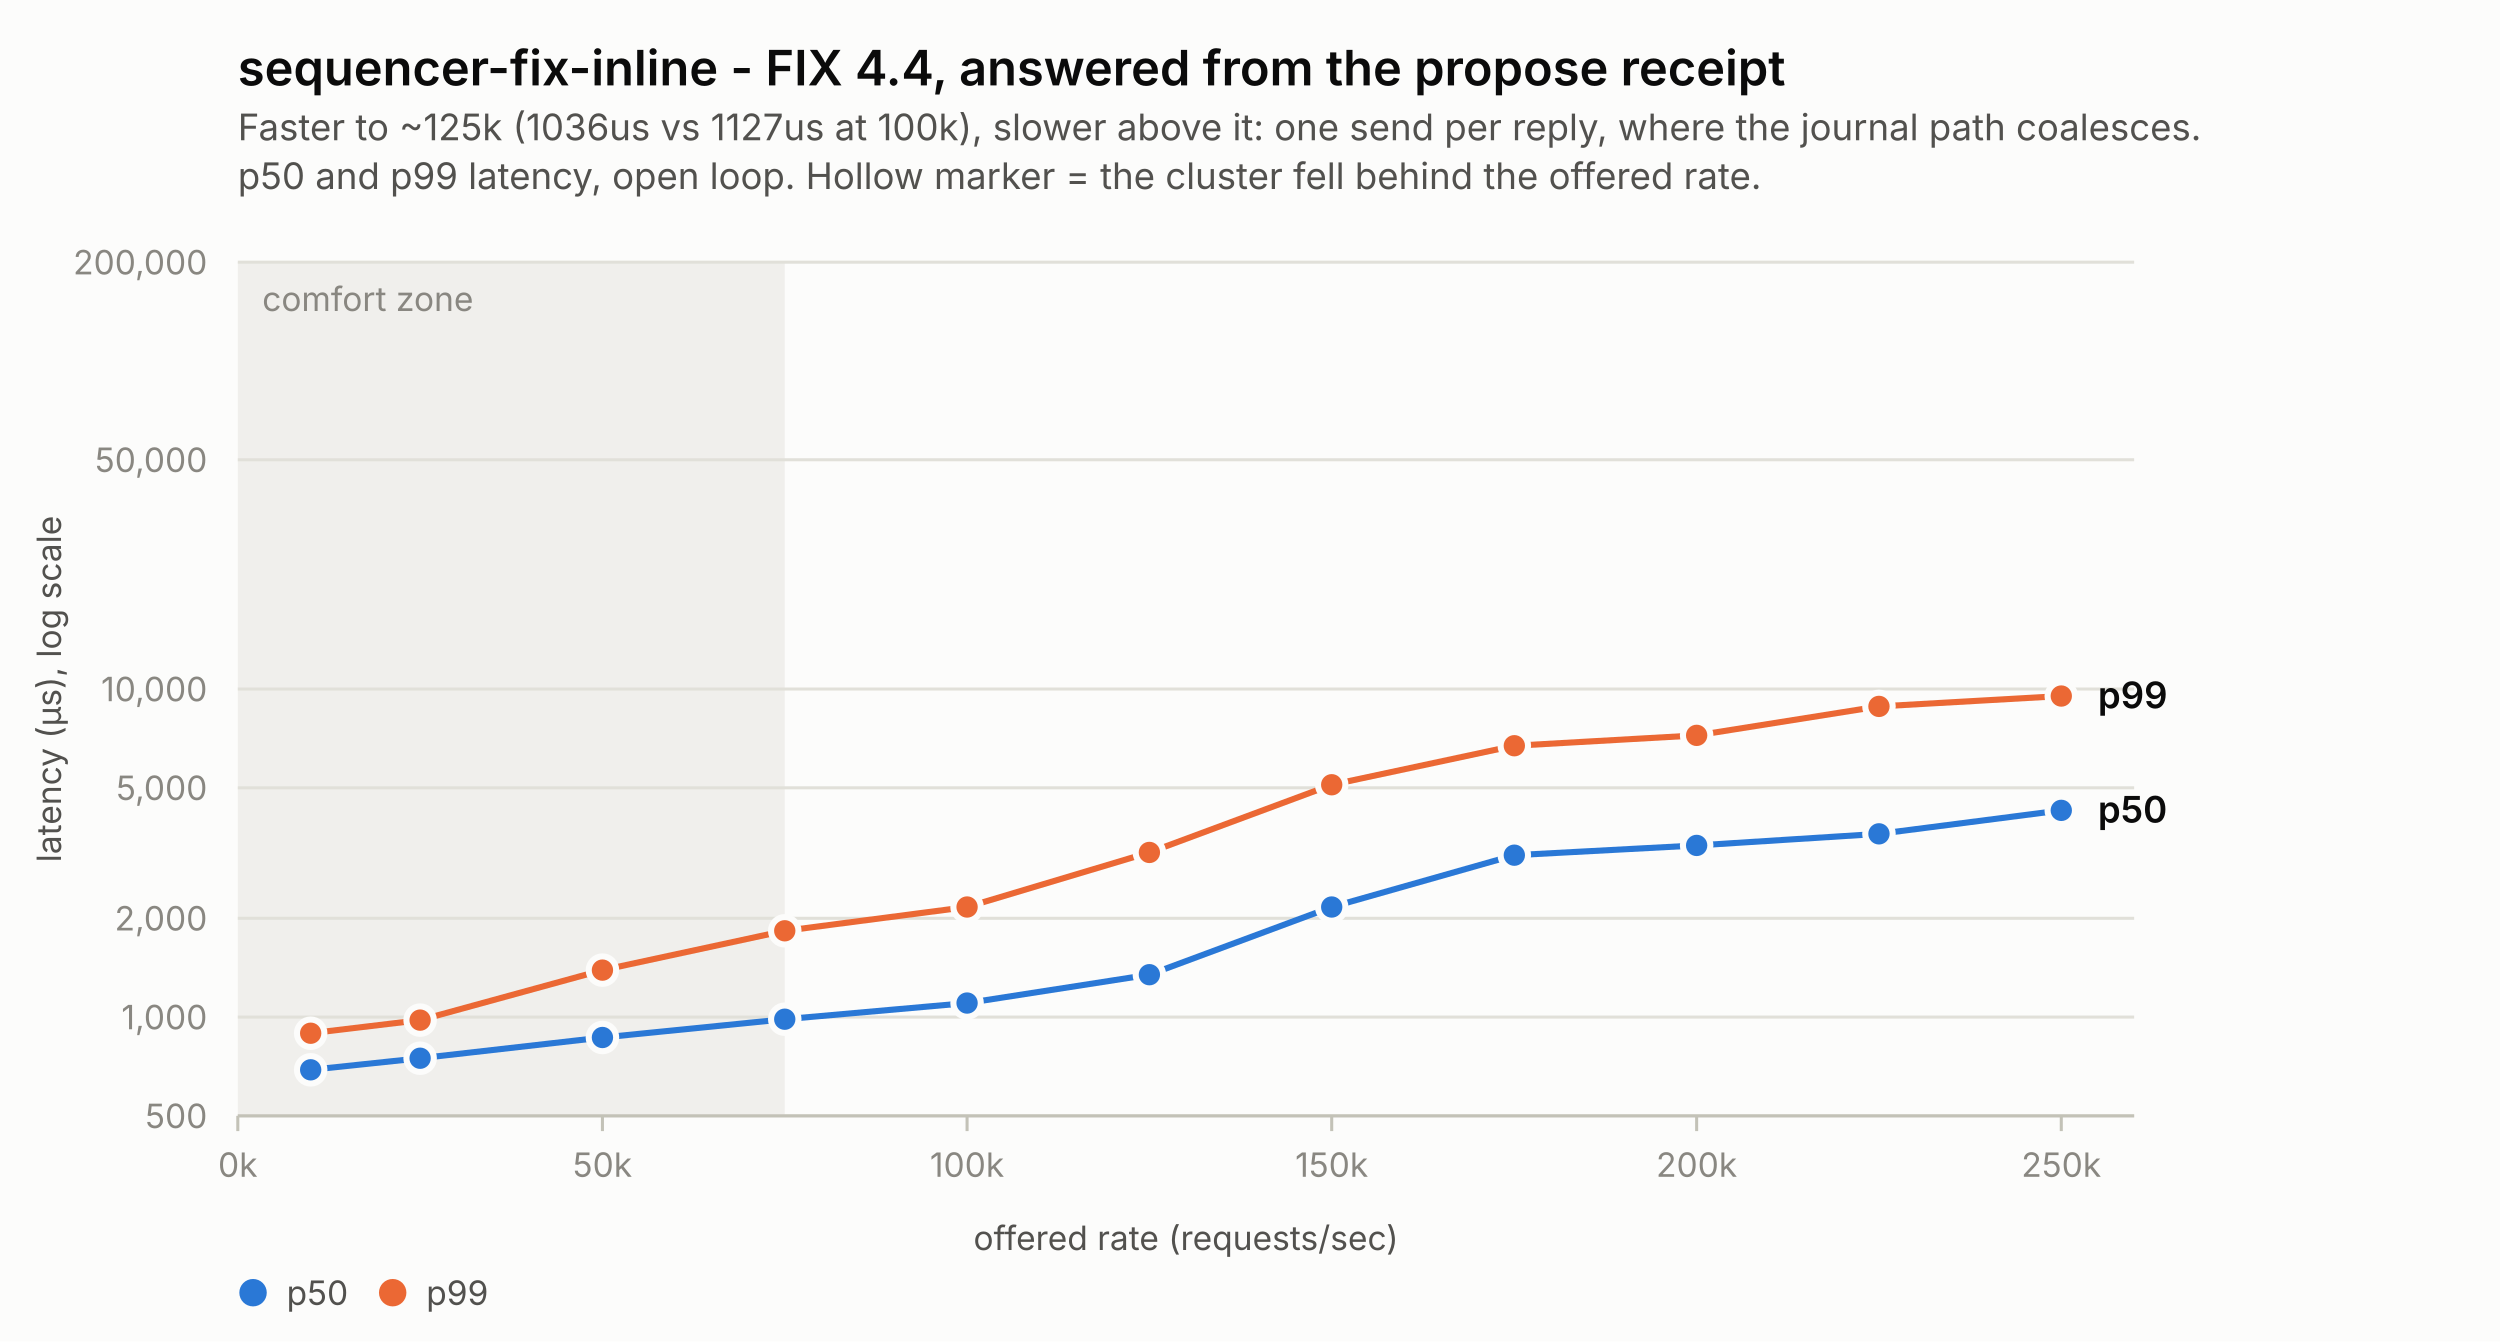
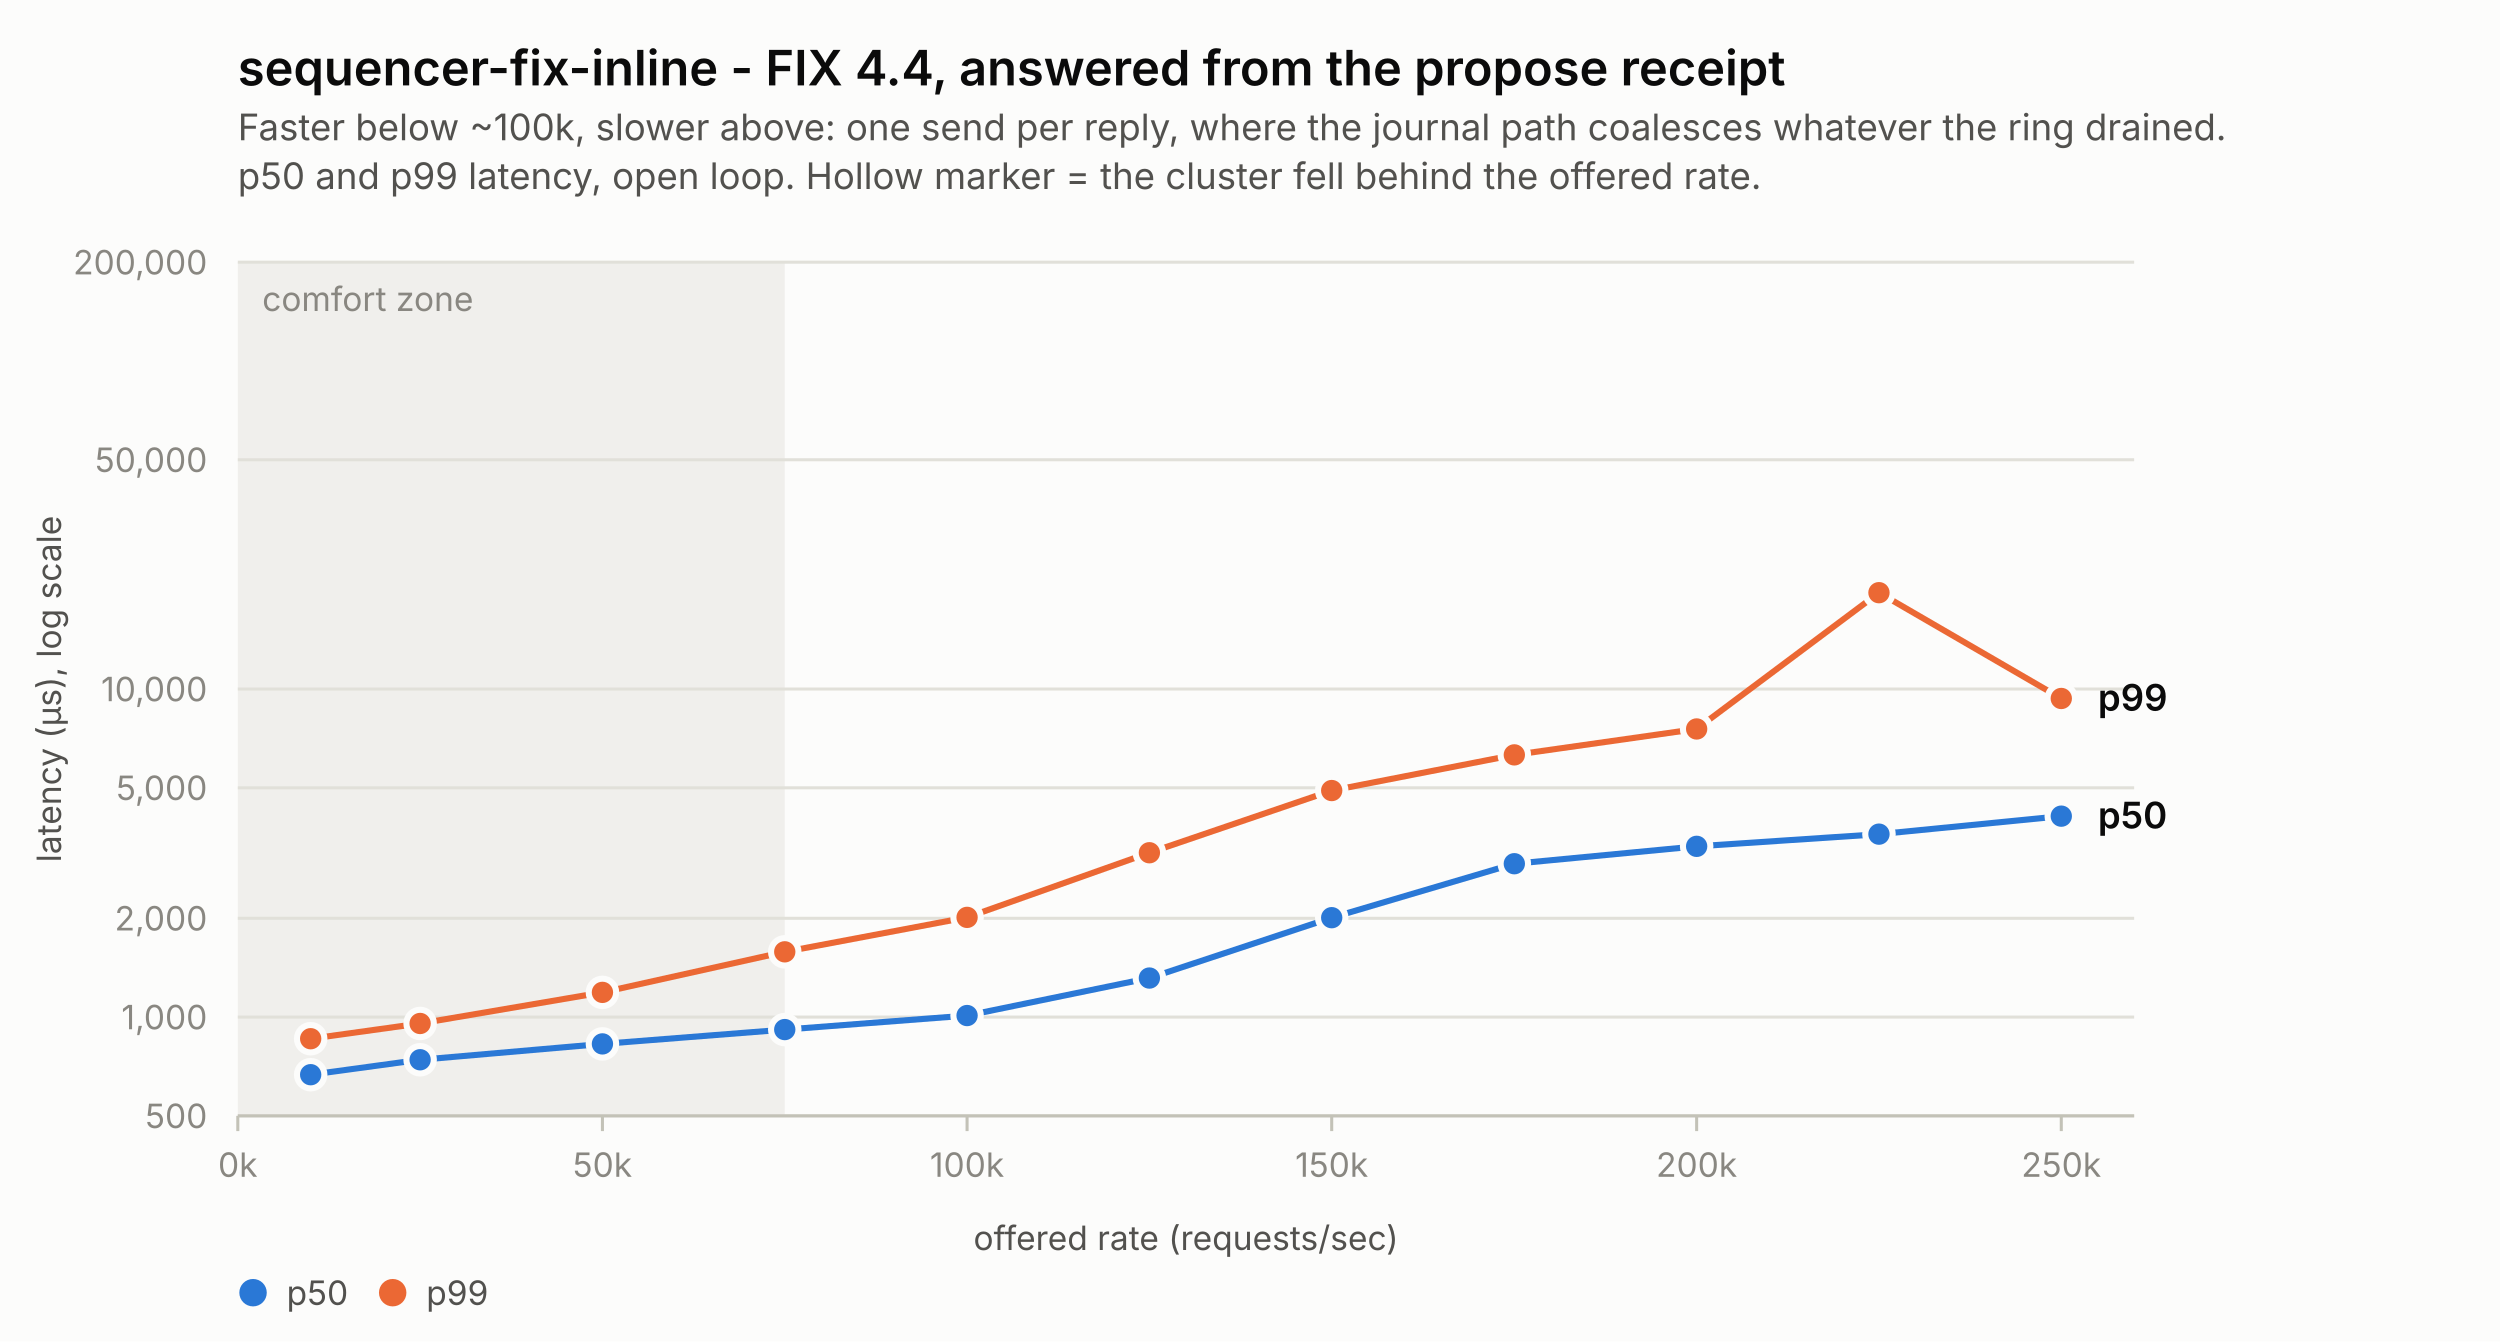
<svg xmlns="http://www.w3.org/2000/svg" width="820" height="440" viewBox="0 0 820 440" font-family="system-ui,-apple-system,&quot;Segoe UI&quot;,sans-serif" role="img" aria-label="sequencer-fix-inline - FIX 4.4, answered from the propose receipt">
  <rect width="820" height="440" fill="#fcfcfb" />
  <text x="78" y="28" font-size="16" font-weight="600" fill="#0b0b0b">sequencer-fix-inline - FIX 4.4, answered from the propose receipt</text>
-   <text x="78" y="46" font-size="12" fill="#52514e">Faster to ~125k (1036us vs 1127us at 100k), slower above it: one send per reply, where the journal path coalesces.</text>
+   <text x="78" y="46" font-size="12" fill="#52514e">Faster below ~100k, slower above: one send per reply, where the journal path coalesces whatever the ring drained.</text>
  <text x="78" y="62" font-size="12" fill="#52514e">p50 and p99 latency, open loop. Hollow marker = the cluster fell behind the offered rate.</text>
  <rect x="78" y="86" width="179.4" height="280" fill="#f0efec" />
  <text x="86" y="102" font-size="11" fill="#898781">comfort zone</text>
  <line x1="78" y1="366.0" x2="700" y2="366.0" stroke="#e1e0d9" stroke-width="1" />
  <text x="68" y="370.0" font-size="11" fill="#898781" text-anchor="end">500</text>
  <line x1="78" y1="333.6" x2="700" y2="333.6" stroke="#e1e0d9" stroke-width="1" />
  <text x="68" y="337.6" font-size="11" fill="#898781" text-anchor="end">1,000</text>
  <line x1="78" y1="301.2" x2="700" y2="301.2" stroke="#e1e0d9" stroke-width="1" />
  <text x="68" y="305.2" font-size="11" fill="#898781" text-anchor="end">2,000</text>
  <line x1="78" y1="258.4" x2="700" y2="258.4" stroke="#e1e0d9" stroke-width="1" />
  <text x="68" y="262.4" font-size="11" fill="#898781" text-anchor="end">5,000</text>
  <line x1="78" y1="226.0" x2="700" y2="226.0" stroke="#e1e0d9" stroke-width="1" />
  <text x="68" y="230.0" font-size="11" fill="#898781" text-anchor="end">10,000</text>
  <line x1="78" y1="150.8" x2="700" y2="150.8" stroke="#e1e0d9" stroke-width="1" />
  <text x="68" y="154.8" font-size="11" fill="#898781" text-anchor="end">50,000</text>
  <line x1="78" y1="86.0" x2="700" y2="86.0" stroke="#e1e0d9" stroke-width="1" />
  <text x="68" y="90.0" font-size="11" fill="#898781" text-anchor="end">200,000</text>
  <text x="20" y="226" font-size="11" fill="#52514e" text-anchor="middle" transform="rotate(-90 20 226)">latency (µs), log scale</text>
  <line x1="78" y1="366" x2="700" y2="366" stroke="#c3c2b7" stroke-width="1" />
  <line x1="78.0" y1="366" x2="78.0" y2="371" stroke="#c3c2b7" stroke-width="1" />
  <text x="78.0" y="386" font-size="11" fill="#898781" text-anchor="middle">0k</text>
  <line x1="197.6" y1="366" x2="197.6" y2="371" stroke="#c3c2b7" stroke-width="1" />
  <text x="197.6" y="386" font-size="11" fill="#898781" text-anchor="middle">50k</text>
  <line x1="317.2" y1="366" x2="317.2" y2="371" stroke="#c3c2b7" stroke-width="1" />
  <text x="317.2" y="386" font-size="11" fill="#898781" text-anchor="middle">100k</text>
  <line x1="436.8" y1="366" x2="436.8" y2="371" stroke="#c3c2b7" stroke-width="1" />
  <text x="436.8" y="386" font-size="11" fill="#898781" text-anchor="middle">150k</text>
  <line x1="556.5" y1="366" x2="556.5" y2="371" stroke="#c3c2b7" stroke-width="1" />
  <text x="556.5" y="386" font-size="11" fill="#898781" text-anchor="middle">200k</text>
  <line x1="676.1" y1="366" x2="676.1" y2="371" stroke="#c3c2b7" stroke-width="1" />
  <text x="676.1" y="386" font-size="11" fill="#898781" text-anchor="middle">250k</text>
  <text x="389" y="410" font-size="11" fill="#52514e" text-anchor="middle">offered rate (requests/sec)</text>
  <defs>
    <clipPath id="plot">
      <rect x="72" y="80" width="634" height="292" />
    </clipPath>
  </defs>
  <g clip-path="url(#plot)">
-     <path d="M101.9,338.9 L137.8,334.6 L197.6,318.2 L257.4,305.3 L317.2,297.5 L377.0,279.6 L436.8,257.4 L496.7,244.6 L556.5,241.2 L616.3,231.7 L676.1,228.3" fill="none" stroke="#eb6834" stroke-width="2" stroke-linejoin="round" stroke-linecap="round" />
-     <circle cx="101.9" cy="338.9" r="4.5" fill="#eb6834" stroke="#fcfcfb" stroke-width="2" />
-     <circle cx="137.8" cy="334.6" r="4.5" fill="#eb6834" stroke="#fcfcfb" stroke-width="2" />
-     <circle cx="197.6" cy="318.2" r="4.5" fill="#eb6834" stroke="#fcfcfb" stroke-width="2" />
-     <circle cx="257.4" cy="305.3" r="4.5" fill="#eb6834" stroke="#fcfcfb" stroke-width="2" />
-     <circle cx="317.2" cy="297.5" r="4.5" fill="#eb6834" stroke="#fcfcfb" stroke-width="2" />
-     <circle cx="377.0" cy="279.6" r="4.5" fill="#eb6834" stroke="#fcfcfb" stroke-width="2" />
-     <circle cx="436.8" cy="257.4" r="4.5" fill="#eb6834" stroke="#fcfcfb" stroke-width="2" />
-     <circle cx="496.7" cy="244.6" r="4.5" fill="#eb6834" stroke="#fcfcfb" stroke-width="2" />
-     <circle cx="556.5" cy="241.2" r="4.5" fill="#eb6834" stroke="#fcfcfb" stroke-width="2" />
-     <circle cx="616.3" cy="231.7" r="4.5" fill="#eb6834" stroke="#fcfcfb" stroke-width="2" />
-     <circle cx="676.1" cy="228.3" r="4.5" fill="#eb6834" stroke="#fcfcfb" stroke-width="2" />
-     <path d="M101.9,350.9 L137.8,347.1 L197.6,340.3 L257.4,334.3 L317.2,329.0 L377.0,319.7 L436.8,297.5 L496.7,280.5 L556.5,277.3 L616.3,273.5 L676.1,265.8" fill="none" stroke="#2a78d6" stroke-width="2" stroke-linejoin="round" stroke-linecap="round" />
-     <circle cx="101.9" cy="350.9" r="4.5" fill="#2a78d6" stroke="#fcfcfb" stroke-width="2" />
-     <circle cx="137.8" cy="347.1" r="4.5" fill="#2a78d6" stroke="#fcfcfb" stroke-width="2" />
-     <circle cx="197.6" cy="340.3" r="4.5" fill="#2a78d6" stroke="#fcfcfb" stroke-width="2" />
-     <circle cx="257.4" cy="334.3" r="4.5" fill="#2a78d6" stroke="#fcfcfb" stroke-width="2" />
-     <circle cx="317.2" cy="329.0" r="4.5" fill="#2a78d6" stroke="#fcfcfb" stroke-width="2" />
-     <circle cx="377.0" cy="319.7" r="4.5" fill="#2a78d6" stroke="#fcfcfb" stroke-width="2" />
-     <circle cx="436.8" cy="297.5" r="4.5" fill="#2a78d6" stroke="#fcfcfb" stroke-width="2" />
-     <circle cx="496.7" cy="280.5" r="4.5" fill="#2a78d6" stroke="#fcfcfb" stroke-width="2" />
-     <circle cx="556.5" cy="277.3" r="4.5" fill="#2a78d6" stroke="#fcfcfb" stroke-width="2" />
-     <circle cx="616.3" cy="273.5" r="4.5" fill="#2a78d6" stroke="#fcfcfb" stroke-width="2" />
-     <circle cx="676.1" cy="265.8" r="4.5" fill="#2a78d6" stroke="#fcfcfb" stroke-width="2" />
+     <path d="M101.9,340.7 L137.8,335.7 L197.6,325.5 L257.4,312.2 L317.2,300.9 L377.0,279.7 L436.8,259.3 L496.7,247.6 L556.5,239.1 L616.3,194.4 L676.1,229.1" fill="none" stroke="#eb6834" stroke-width="2" stroke-linejoin="round" stroke-linecap="round" />
+     <circle cx="101.9" cy="340.7" r="4.5" fill="#eb6834" stroke="#fcfcfb" stroke-width="2" />
+     <circle cx="137.8" cy="335.7" r="4.5" fill="#eb6834" stroke="#fcfcfb" stroke-width="2" />
+     <circle cx="197.6" cy="325.5" r="4.5" fill="#eb6834" stroke="#fcfcfb" stroke-width="2" />
+     <circle cx="257.4" cy="312.2" r="4.5" fill="#eb6834" stroke="#fcfcfb" stroke-width="2" />
+     <circle cx="317.2" cy="300.9" r="4.5" fill="#eb6834" stroke="#fcfcfb" stroke-width="2" />
+     <circle cx="377.0" cy="279.7" r="4.5" fill="#eb6834" stroke="#fcfcfb" stroke-width="2" />
+     <circle cx="436.8" cy="259.3" r="4.5" fill="#eb6834" stroke="#fcfcfb" stroke-width="2" />
+     <circle cx="496.7" cy="247.6" r="4.5" fill="#eb6834" stroke="#fcfcfb" stroke-width="2" />
+     <circle cx="556.5" cy="239.1" r="4.5" fill="#eb6834" stroke="#fcfcfb" stroke-width="2" />
+     <circle cx="616.3" cy="194.4" r="4.5" fill="#eb6834" stroke="#fcfcfb" stroke-width="2" />
+     <circle cx="676.1" cy="229.1" r="4.5" fill="#eb6834" stroke="#fcfcfb" stroke-width="2" />
+     <path d="M101.9,352.5 L137.8,347.6 L197.6,342.4 L257.4,337.7 L317.2,333.1 L377.0,320.8 L436.8,301.0 L496.7,283.3 L556.5,277.6 L616.3,273.6 L676.1,267.7" fill="none" stroke="#2a78d6" stroke-width="2" stroke-linejoin="round" stroke-linecap="round" />
+     <circle cx="101.9" cy="352.5" r="4.5" fill="#2a78d6" stroke="#fcfcfb" stroke-width="2" />
+     <circle cx="137.8" cy="347.6" r="4.5" fill="#2a78d6" stroke="#fcfcfb" stroke-width="2" />
+     <circle cx="197.6" cy="342.4" r="4.5" fill="#2a78d6" stroke="#fcfcfb" stroke-width="2" />
+     <circle cx="257.4" cy="337.7" r="4.5" fill="#2a78d6" stroke="#fcfcfb" stroke-width="2" />
+     <circle cx="317.2" cy="333.1" r="4.5" fill="#2a78d6" stroke="#fcfcfb" stroke-width="2" />
+     <circle cx="377.0" cy="320.8" r="4.5" fill="#2a78d6" stroke="#fcfcfb" stroke-width="2" />
+     <circle cx="436.8" cy="301.0" r="4.5" fill="#2a78d6" stroke="#fcfcfb" stroke-width="2" />
+     <circle cx="496.7" cy="283.3" r="4.5" fill="#2a78d6" stroke="#fcfcfb" stroke-width="2" />
+     <circle cx="556.5" cy="277.6" r="4.5" fill="#2a78d6" stroke="#fcfcfb" stroke-width="2" />
+     <circle cx="616.3" cy="273.6" r="4.5" fill="#2a78d6" stroke="#fcfcfb" stroke-width="2" />
+     <circle cx="676.1" cy="267.7" r="4.5" fill="#2a78d6" stroke="#fcfcfb" stroke-width="2" />
  </g>
-   <text x="688.1" y="232.3" font-size="12" font-weight="600" fill="#0b0b0b">p99</text>
-   <text x="688.1" y="269.8" font-size="12" font-weight="600" fill="#0b0b0b">p50</text>
+   <text x="688.1" y="233.1" font-size="12" font-weight="600" fill="#0b0b0b">p99</text>
+   <text x="688.1" y="271.7" font-size="12" font-weight="600" fill="#0b0b0b">p50</text>
  <circle cx="83" cy="424" r="4.5" fill="#2a78d6" />
  <text x="94" y="428" font-size="11" fill="#52514e">p50</text>
  <circle cx="128.8" cy="424" r="4.5" fill="#eb6834" />
  <text x="139.8" y="428" font-size="11" fill="#52514e">p99</text>
</svg>
